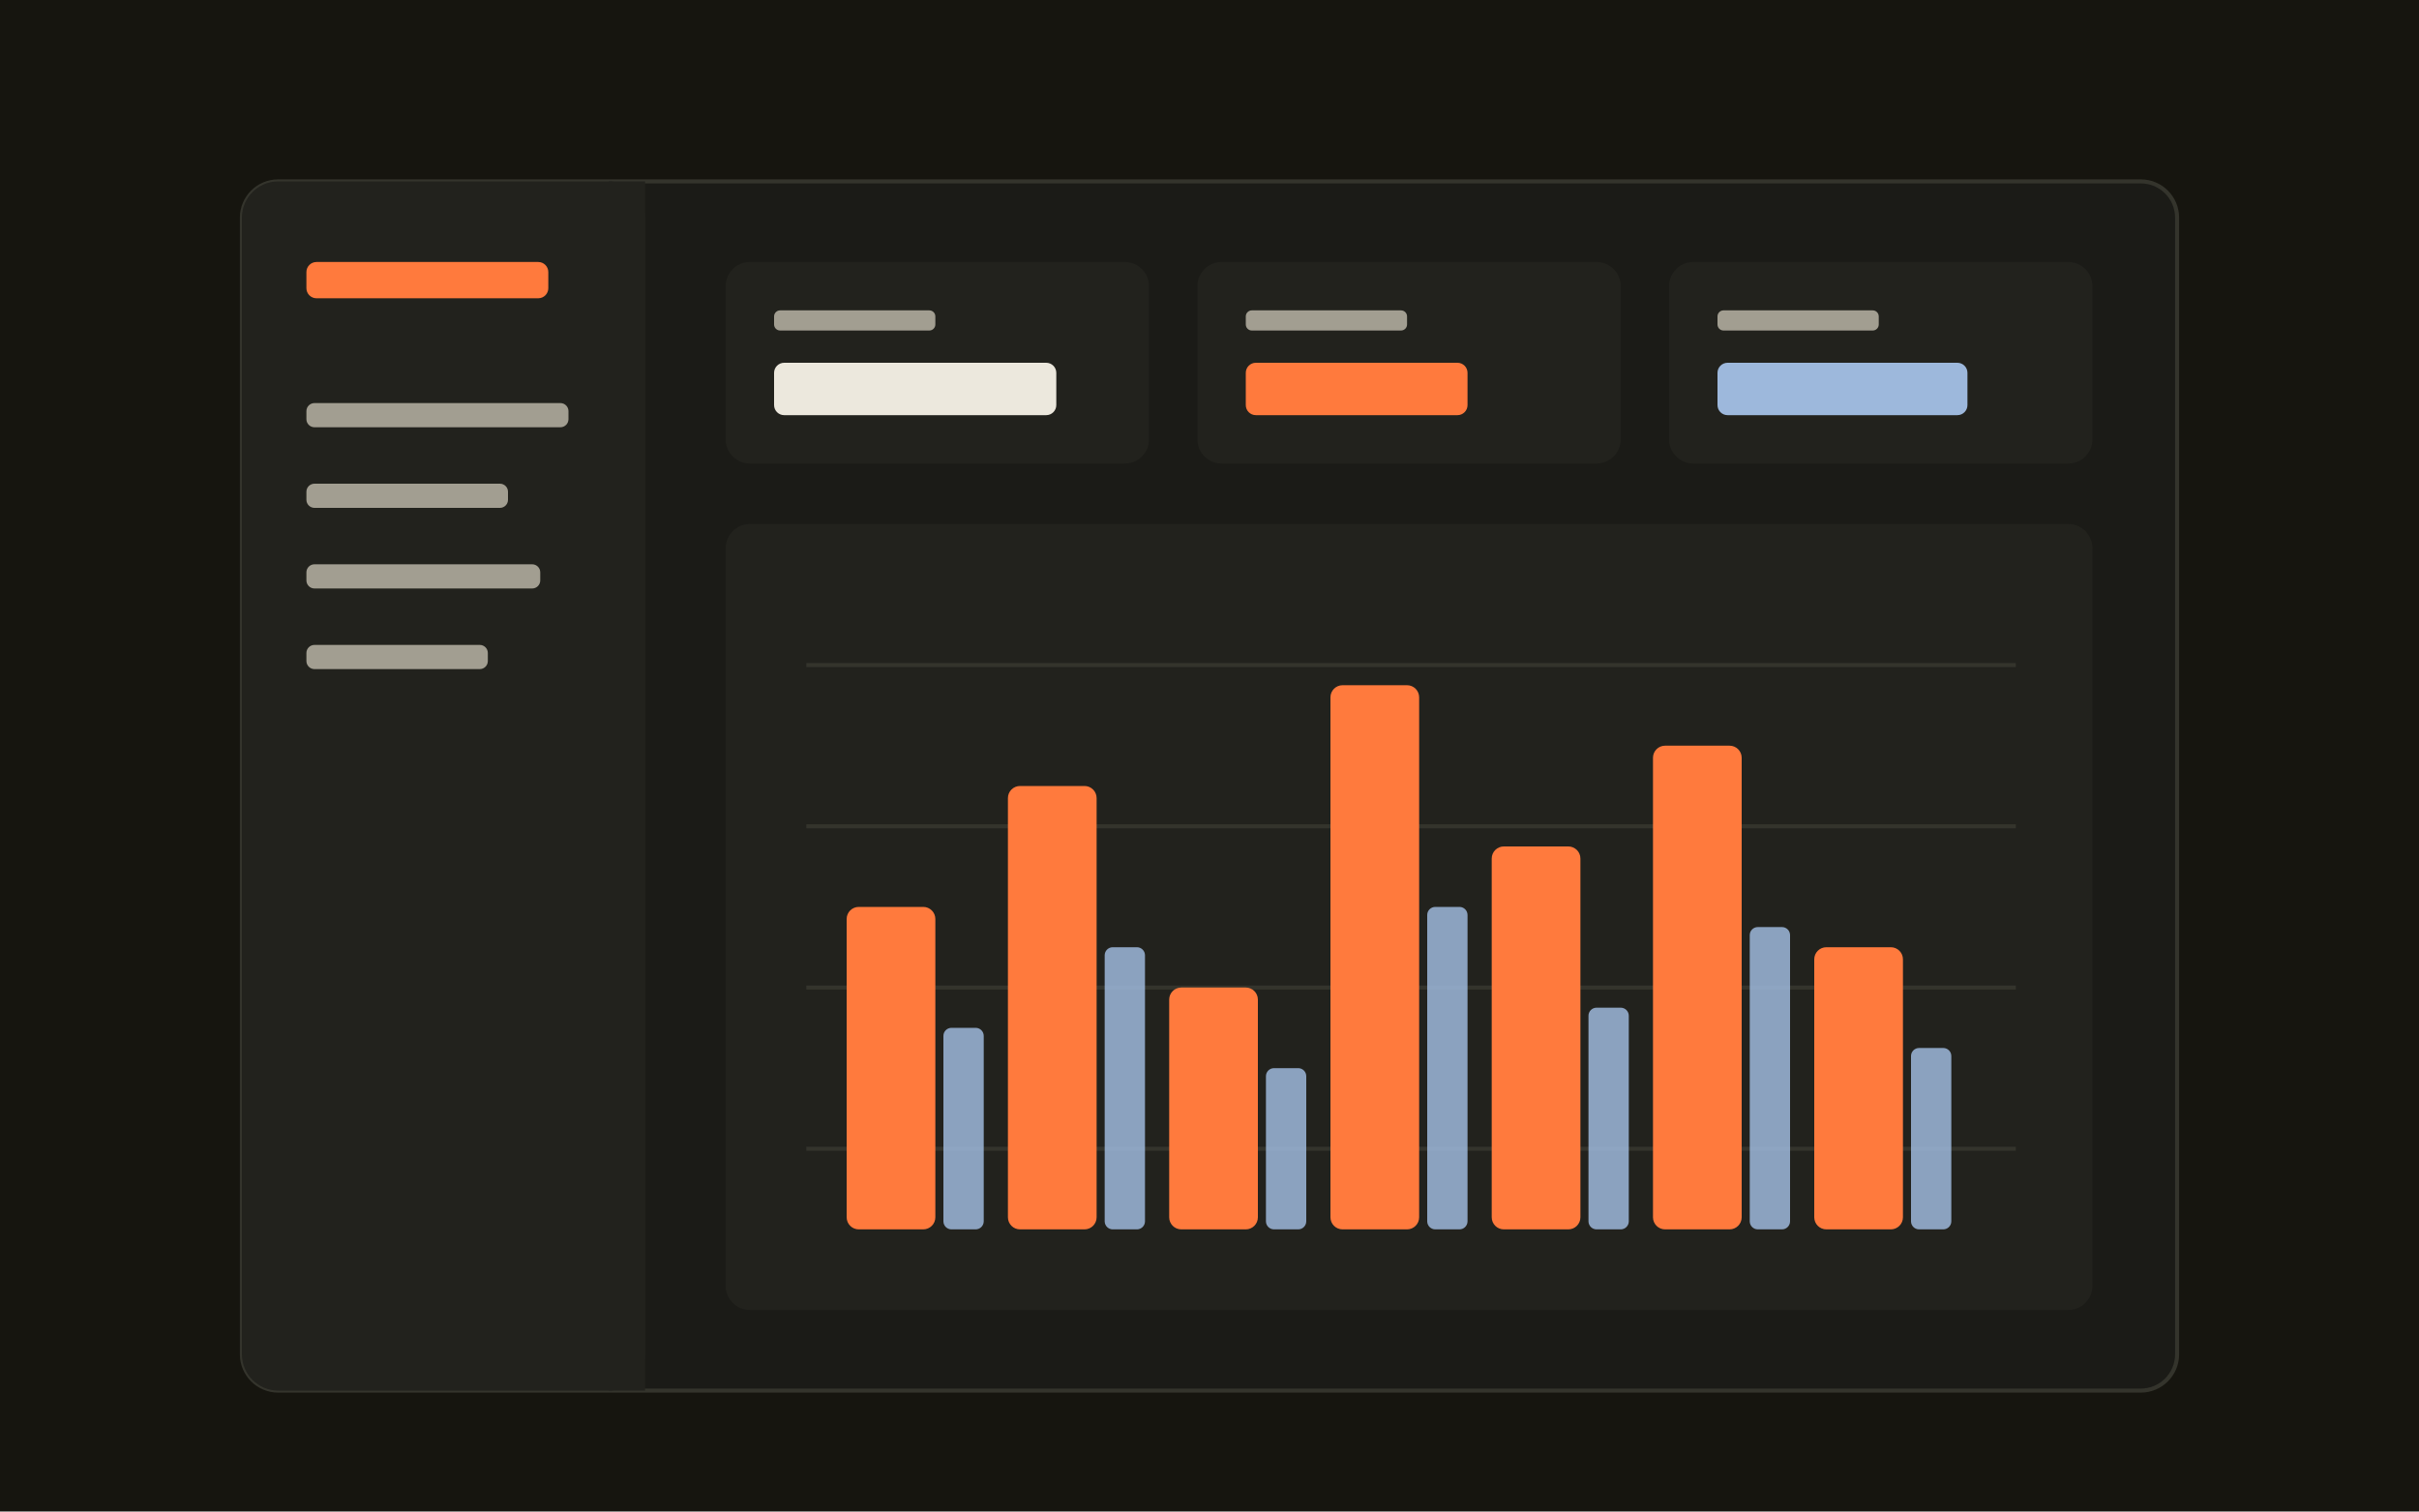
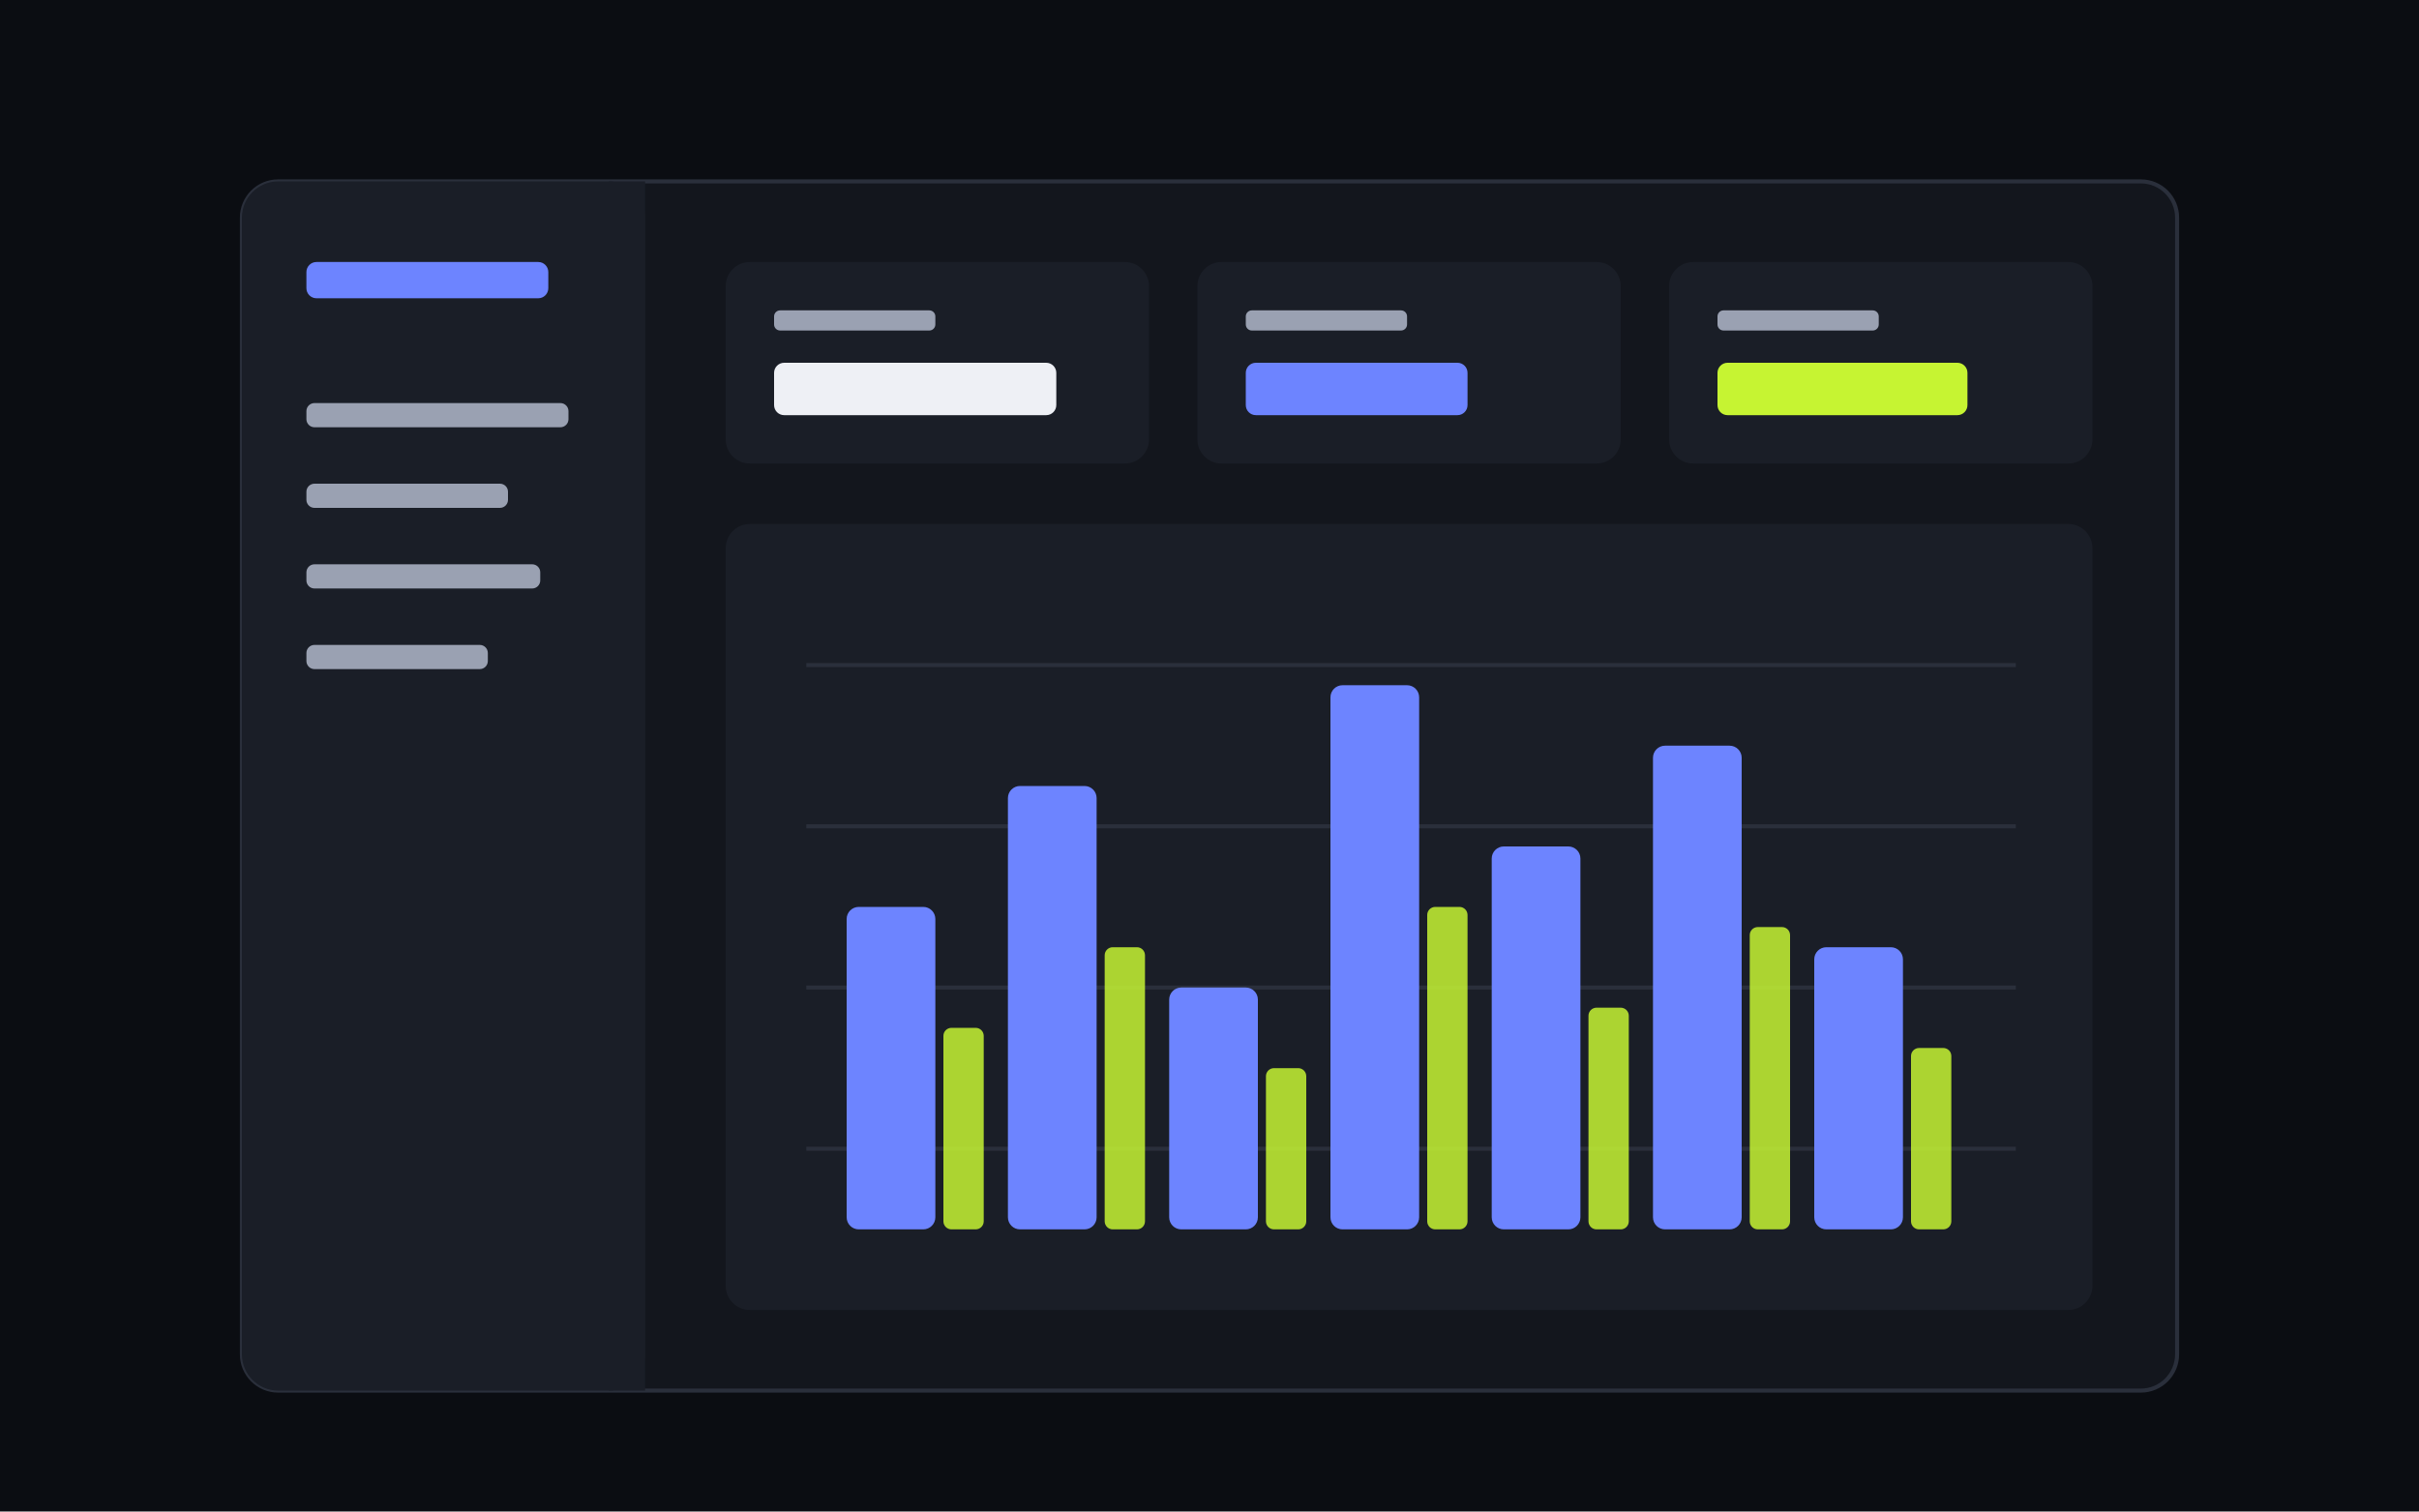
<svg xmlns="http://www.w3.org/2000/svg" viewBox="0 0 1200 750">
-   <rect width="1200" height="750" fill="#16150f" />
+   <rect width="1200" height="750" fill="#0b0d12" />
  <g transform="translate(120 90)">
-     <rect width="960" height="600" rx="18" fill="#1b1b17" stroke="#34342c" stroke-width="2" />
-     <rect width="200" height="600" rx="18" fill="#22221d" />
-     <rect x="182" width="18" height="600" fill="#22221d" />
-     <rect x="32" y="40" width="120" height="18" rx="5" fill="#ff7a3d" />
-     <g fill="#a29e91">
+     <rect width="960" height="600" rx="18" fill="#13161d" stroke="#2a2f3b" stroke-width="2" />
+     <rect width="200" height="600" rx="18" fill="#1a1e27" />
+     <rect x="182" width="18" height="600" fill="#1a1e27" />
+     <rect x="32" y="40" width="120" height="18" rx="5" fill="#6d84ff" />
+     <g fill="#9aa1b2">
      <rect x="32" y="110" width="130" height="12" rx="4" />
      <rect x="32" y="150" width="100" height="12" rx="4" />
      <rect x="32" y="190" width="116" height="12" rx="4" />
      <rect x="32" y="230" width="90" height="12" rx="4" />
    </g>
-     <rect x="240" y="40" width="210" height="100" rx="12" fill="#22221d" />
-     <rect x="264" y="64" width="80" height="10" rx="3" fill="#a29e91" />
-     <rect x="264" y="90" width="140" height="26" rx="5" fill="#ece8dd" />
-     <rect x="474" y="40" width="210" height="100" rx="12" fill="#22221d" />
-     <rect x="498" y="64" width="80" height="10" rx="3" fill="#a29e91" />
-     <rect x="498" y="90" width="110" height="26" rx="5" fill="#ff7a3d" />
-     <rect x="708" y="40" width="210" height="100" rx="12" fill="#22221d" />
-     <rect x="732" y="64" width="80" height="10" rx="3" fill="#a29e91" />
-     <rect x="732" y="90" width="124" height="26" rx="5" fill="#9db8dc" />
-     <rect x="240" y="170" width="678" height="390" rx="12" fill="#22221d" />
-     <path d="M280 240h600M280 320h600M280 400h600M280 480h600" stroke="#34342c" stroke-width="2" />
-     <g fill="#ff7a3d">
+     <rect x="240" y="40" width="210" height="100" rx="12" fill="#1a1e27" />
+     <rect x="264" y="64" width="80" height="10" rx="3" fill="#9aa1b2" />
+     <rect x="264" y="90" width="140" height="26" rx="5" fill="#eef0f5" />
+     <rect x="474" y="40" width="210" height="100" rx="12" fill="#1a1e27" />
+     <rect x="498" y="64" width="80" height="10" rx="3" fill="#9aa1b2" />
+     <rect x="498" y="90" width="110" height="26" rx="5" fill="#6d84ff" />
+     <rect x="708" y="40" width="210" height="100" rx="12" fill="#1a1e27" />
+     <rect x="732" y="64" width="80" height="10" rx="3" fill="#9aa1b2" />
+     <rect x="732" y="90" width="124" height="26" rx="5" fill="#c6f432" />
+     <rect x="240" y="170" width="678" height="390" rx="12" fill="#1a1e27" />
+     <path d="M280 240h600M280 320h600M280 400h600M280 480h600" stroke="#2a2f3b" stroke-width="2" />
+     <g fill="#6d84ff">
      <rect x="300" y="360" width="44" height="160" rx="6" />
      <rect x="380" y="300" width="44" height="220" rx="6" />
      <rect x="460" y="400" width="44" height="120" rx="6" />
      <rect x="540" y="250" width="44" height="270" rx="6" />
      <rect x="620" y="330" width="44" height="190" rx="6" />
      <rect x="700" y="280" width="44" height="240" rx="6" />
      <rect x="780" y="380" width="44" height="140" rx="6" />
    </g>
-     <g fill="#9db8dc" opacity=".85">
+     <g fill="#c6f432" opacity=".85">
      <rect x="348" y="420" width="20" height="100" rx="4" />
      <rect x="428" y="380" width="20" height="140" rx="4" />
      <rect x="508" y="440" width="20" height="80" rx="4" />
      <rect x="588" y="360" width="20" height="160" rx="4" />
      <rect x="668" y="410" width="20" height="110" rx="4" />
      <rect x="748" y="370" width="20" height="150" rx="4" />
      <rect x="828" y="430" width="20" height="90" rx="4" />
    </g>
  </g>
</svg>
